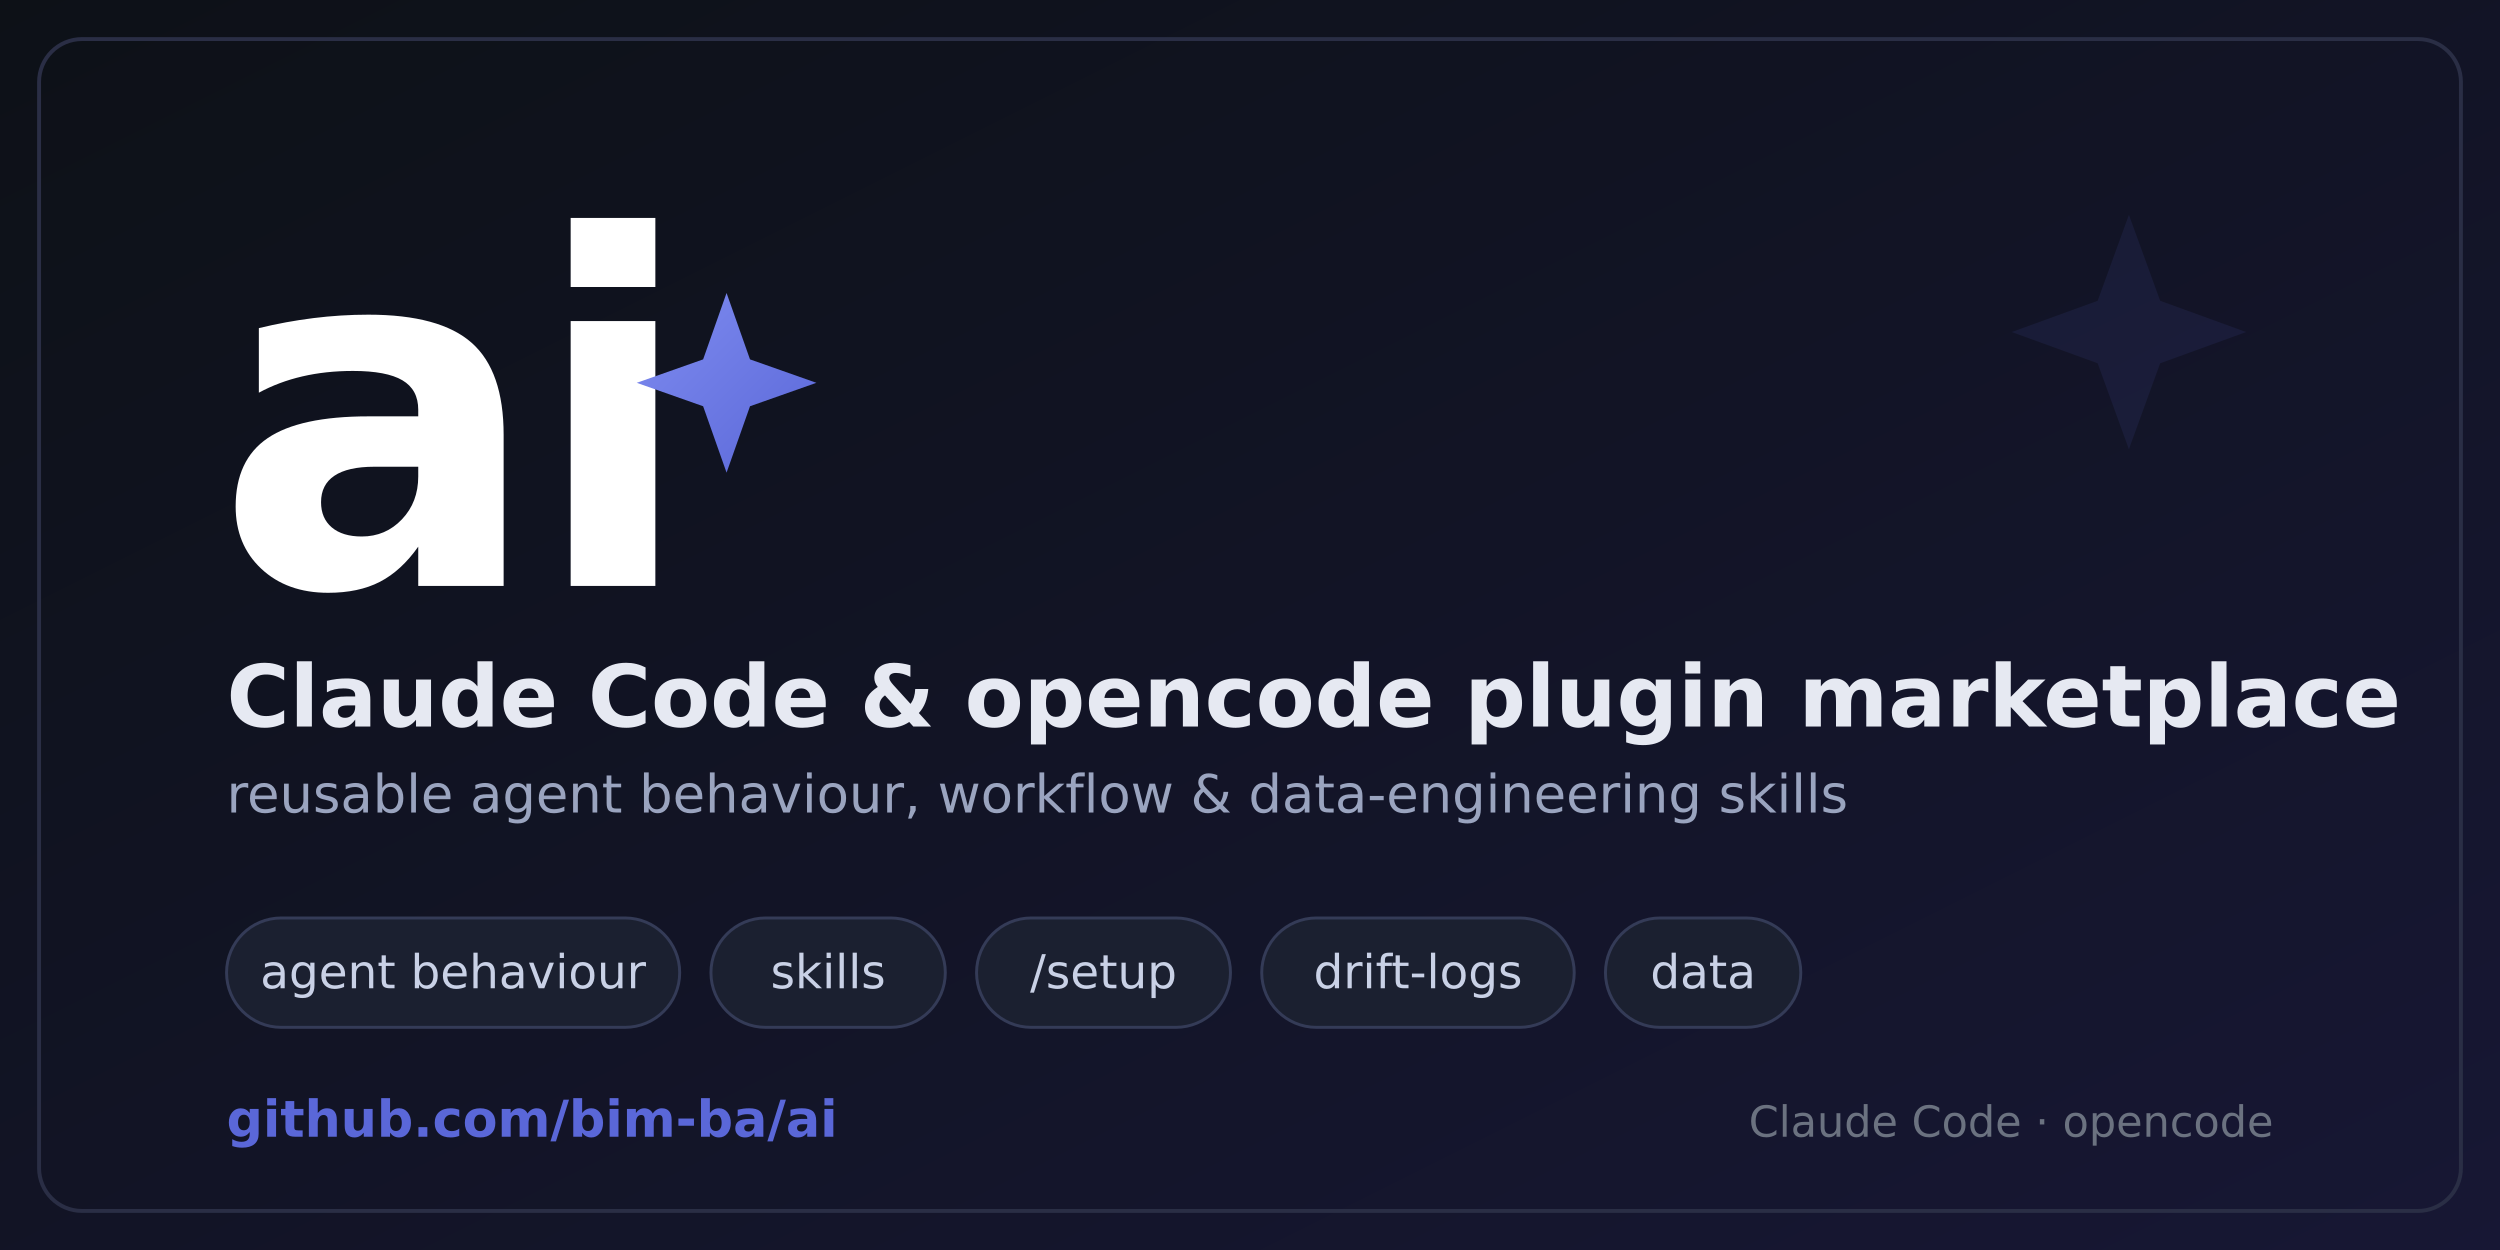
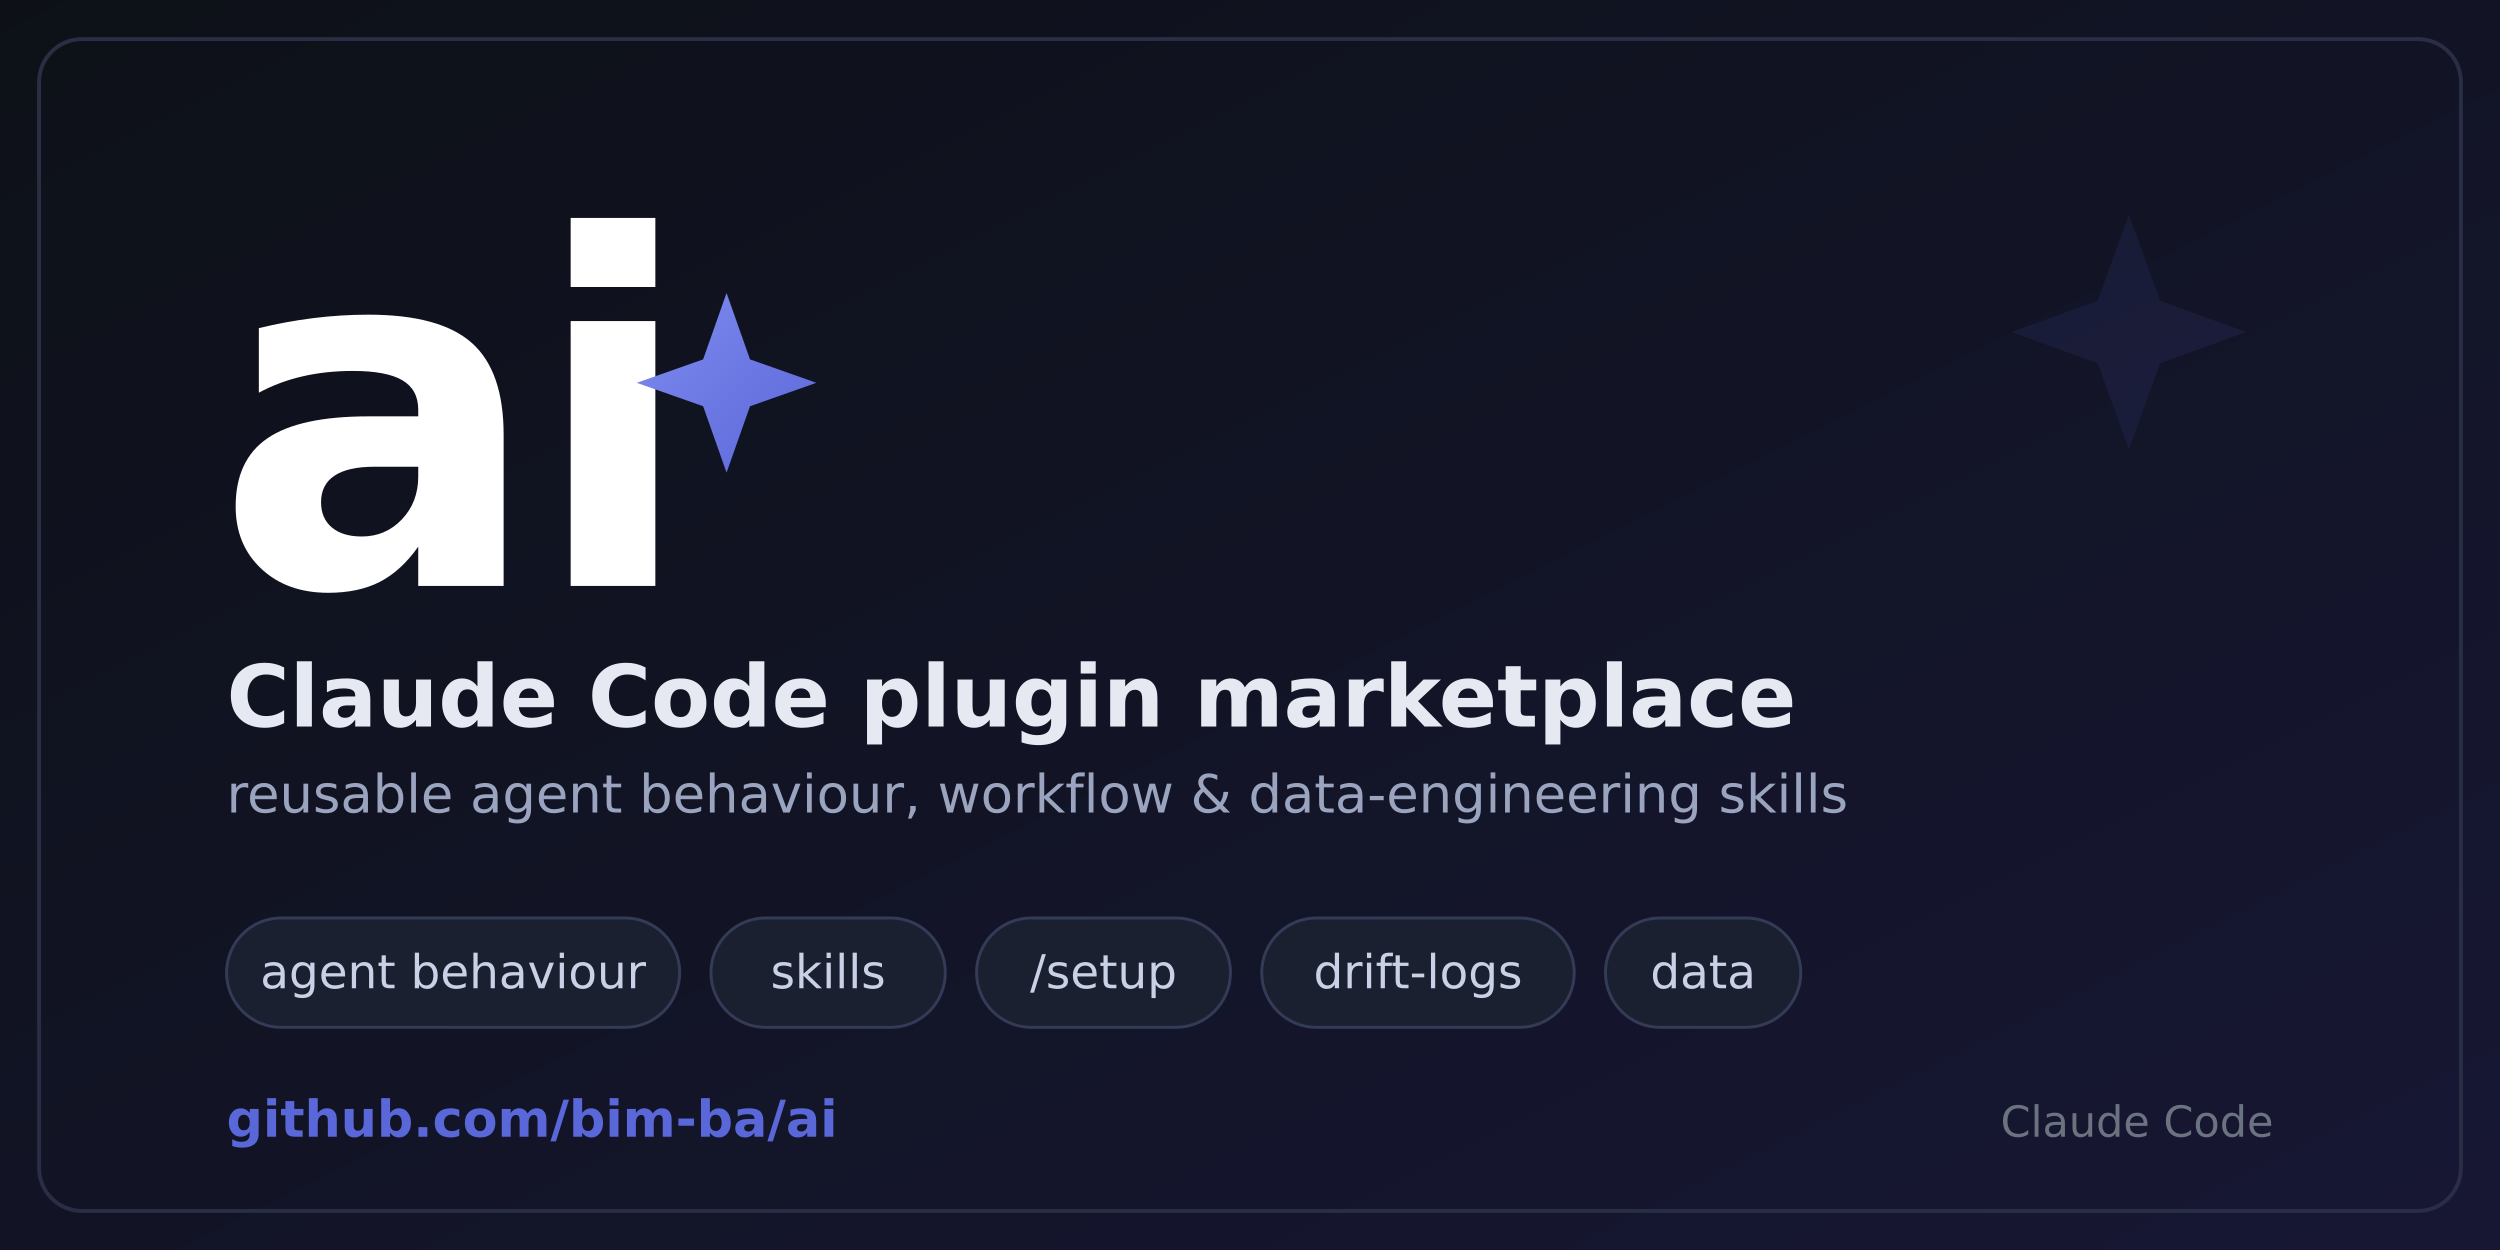
<svg xmlns="http://www.w3.org/2000/svg" width="1280" height="640" viewBox="0 0 1280 640" font-family="DejaVu Sans, Helvetica, Arial, sans-serif">
  <defs>
    <linearGradient id="bg" x1="0" y1="0" x2="1" y2="1">
      <stop offset="0" stop-color="#0D1117" />
      <stop offset="1" stop-color="#171734" />
    </linearGradient>
    <linearGradient id="accent" x1="0" y1="0" x2="1" y2="1">
      <stop offset="0" stop-color="#7F8CF0" />
      <stop offset="1" stop-color="#5A67D8" />
    </linearGradient>
  </defs>
  <rect width="1280" height="640" fill="url(#bg)" />
  <rect x="20" y="20" width="1240" height="600" rx="22" fill="none" stroke="#2A2E45" stroke-width="2" />
  <g opacity="0.10" fill="#5A67D8">
    <path d="M1090 110 l16 44 44 16 -44 16 -16 44 -16 -44 -44 -16 44 -16 z" />
  </g>
  <text x="110" y="300" font-size="248" font-weight="700" fill="#FFFFFF" letter-spacing="-6">ai</text>
  <path d="M372 150 l12 34 34 12 -34 12 -12 34 -12 -34 -34 -12 34 -12 z" fill="url(#accent)" />
-   <text x="116" y="372" font-size="44" font-weight="700" fill="#E6E9F2">Claude Code &amp; opencode plugin marketplace</text>
+   <text x="116" y="372" font-size="44" font-weight="700" fill="#E6E9F2">Claude Code plugin marketplace</text>
  <text x="116" y="416" font-size="27" fill="#9AA4BF">reusable agent behaviour, workflow &amp; data-engineering skills</text>
  <g font-size="24" fill="#C9D1E6">
    <g>
      <rect x="116" y="470" width="232" height="56" rx="28" fill="#1B2030" stroke="#343B57" stroke-width="1.5" />
      <text x="232" y="506" text-anchor="middle">agent behaviour</text>
    </g>
    <g>
      <rect x="364" y="470" width="120" height="56" rx="28" fill="#1B2030" stroke="#343B57" stroke-width="1.5" />
      <text x="424" y="506" text-anchor="middle">skills</text>
    </g>
    <g>
      <rect x="500" y="470" width="130" height="56" rx="28" fill="#1B2030" stroke="#343B57" stroke-width="1.5" />
      <text x="565" y="506" text-anchor="middle">/setup</text>
    </g>
    <g>
      <rect x="646" y="470" width="160" height="56" rx="28" fill="#1B2030" stroke="#343B57" stroke-width="1.5" />
      <text x="726" y="506" text-anchor="middle">drift-logs</text>
    </g>
    <g>
      <rect x="822" y="470" width="100" height="56" rx="28" fill="#1B2030" stroke="#343B57" stroke-width="1.5" />
      <text x="872" y="506" text-anchor="middle">data</text>
    </g>
  </g>
  <text x="116" y="582" font-size="26" font-weight="700" fill="#5A67D8">github.com/bim-ba/ai</text>
-   <text x="1164" y="582" font-size="22" text-anchor="end" fill="#6B7280">Claude Code · opencode</text>
+   <text x="1164" y="582" font-size="22" text-anchor="end" fill="#6B7280">Claude Code</text>
</svg>
